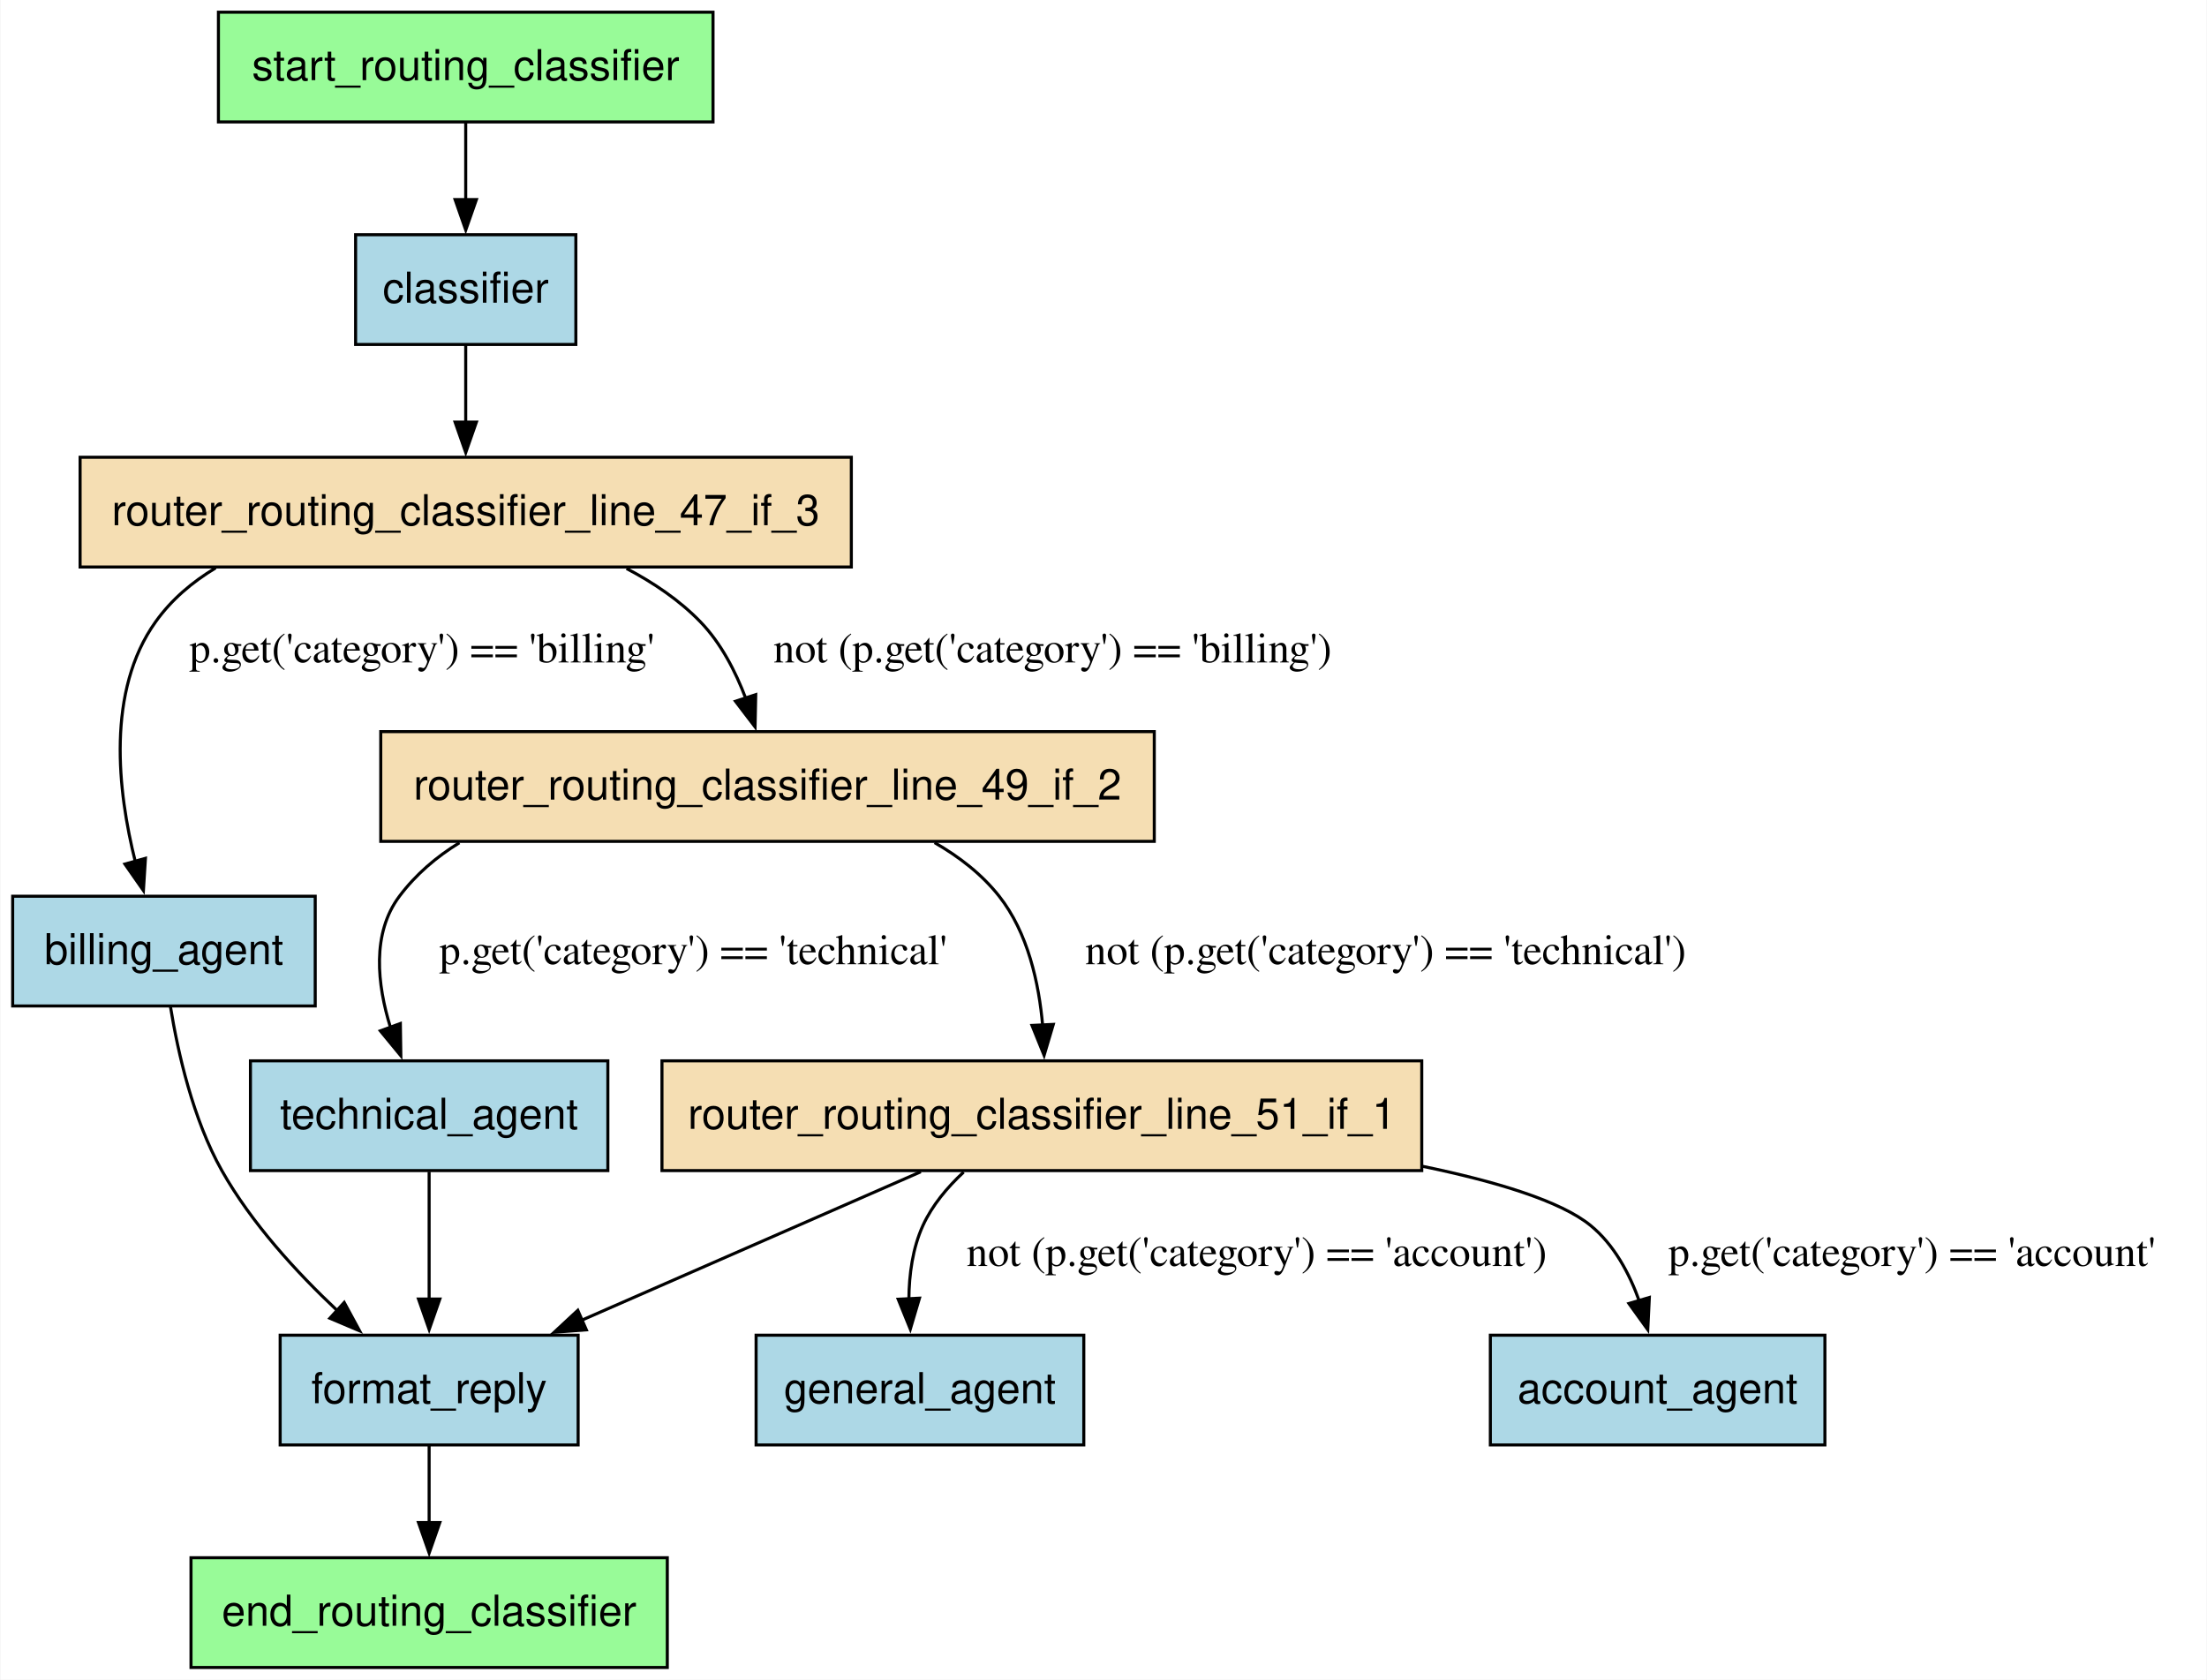
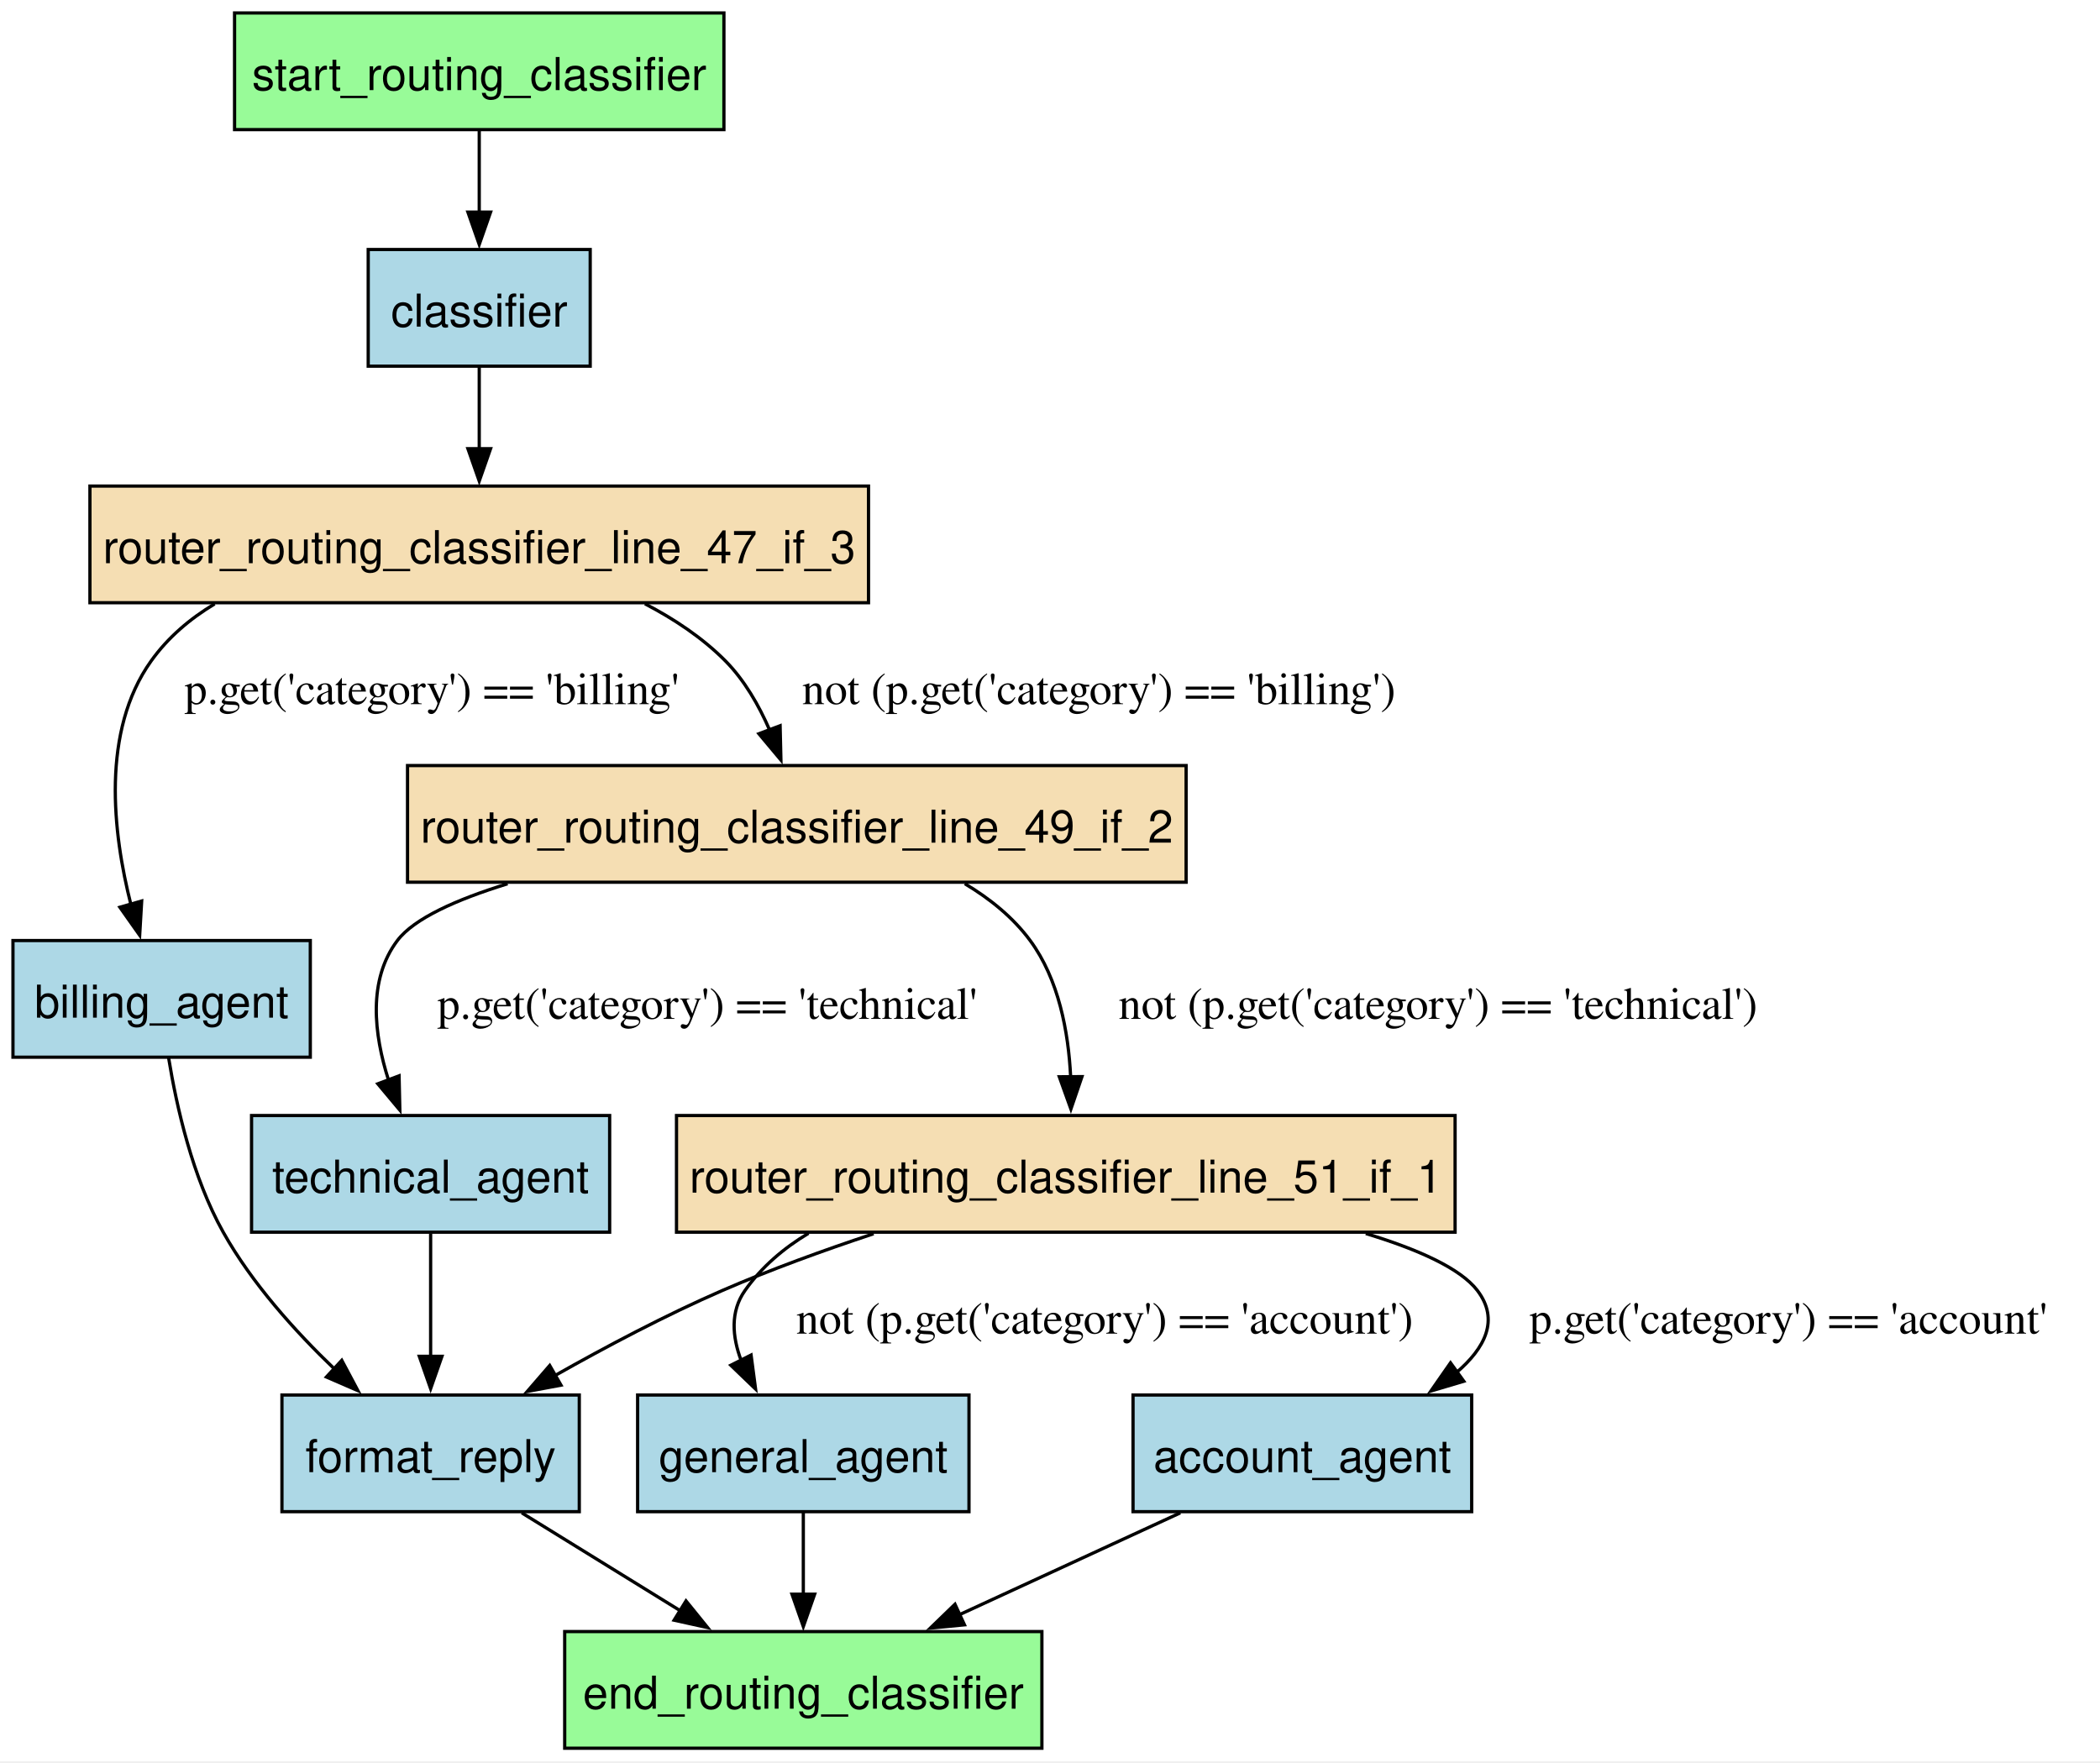
- <svg xmlns="http://www.w3.org/2000/svg" width="724pt" height="551pt" viewBox="0.00 0.00 723.69 551.00">
-   <g id="graph0" class="graph" transform="scale(1 1) rotate(0) translate(4 547)">
-     <polygon fill="white" stroke="none" points="-4,4 -4,-547 719.69,-547 719.69,4 -4,4" />
+ <svg xmlns="http://www.w3.org/2000/svg" width="648pt" height="544pt" viewBox="0.00 0.00 648.00 544.00">
+   <g id="graph0" class="graph" transform="scale(1 1) rotate(0) translate(4 539.5)">
+     <polygon fill="white" stroke="none" points="-4,4 -4,-539.5 644.47,-539.5 644.47,4 -4,4" />
    <g id="node1" class="node">
-       <polygon fill="lightblue" stroke="black" points="594.5,-109 484.75,-109 484.75,-73 594.5,-73 594.5,-109" />
-       <text text-anchor="middle" x="539.62" y="-86.7" font-family="Helvetica,sans-Serif" font-size="14.00">account_agent</text>
+       <polygon fill="lightblue" stroke="black" points="450.12,-109 345.62,-109 345.62,-73 450.12,-73 450.12,-109" />
+       <text xml:space="preserve" text-anchor="middle" x="397.88" y="-85.2" font-family="Helvetica,sans-Serif" font-size="14.00">account_agent</text>
+     </g>
+     <g id="node4" class="node">
+       <polygon fill="palegreen" stroke="black" points="317.5,-36 170.25,-36 170.25,0 317.5,0 317.5,-36" />
+       <text xml:space="preserve" text-anchor="middle" x="243.88" y="-12.2" font-family="Helvetica,sans-Serif" font-size="14.00">end_routing_classifier</text>
+     </g>
+     <g id="edge12" class="edge">
+       <path fill="none" stroke="black" d="M360.2,-72.63C339.69,-63.18 314.1,-51.38 292.14,-41.25" />
+       <polygon fill="black" stroke="black" points="293.61,-38.08 283.07,-37.07 290.68,-44.43 293.61,-38.08" />
    </g>
    <g id="node2" class="node">
-       <polygon fill="lightblue" stroke="black" points="99.25,-253 0,-253 0,-217 99.25,-217 99.25,-253" />
-       <text text-anchor="middle" x="49.62" y="-230.7" font-family="Helvetica,sans-Serif" font-size="14.00">billing_agent</text>
+       <polygon fill="lightblue" stroke="black" points="91.75,-249.25 0,-249.25 0,-213.25 91.75,-213.25 91.75,-249.25" />
+       <text xml:space="preserve" text-anchor="middle" x="45.88" y="-225.45" font-family="Helvetica,sans-Serif" font-size="14.00">billing_agent</text>
    </g>
    <g id="node5" class="node">
-       <polygon fill="lightblue" stroke="black" points="185.5,-109 87.75,-109 87.75,-73 185.5,-73 185.5,-109" />
-       <text text-anchor="middle" x="136.62" y="-86.7" font-family="Helvetica,sans-Serif" font-size="14.00">format_reply</text>
+       <polygon fill="lightblue" stroke="black" points="174.75,-109 83,-109 83,-73 174.75,-73 174.75,-109" />
+       <text xml:space="preserve" text-anchor="middle" x="128.88" y="-85.2" font-family="Helvetica,sans-Serif" font-size="14.00">format_reply</text>
    </g>
    <g id="edge8" class="edge">
-       <path fill="none" stroke="black" d="M51.77,-216.74C54.2,-201.76 59.11,-179.9 68.62,-163 78.31,-145.8 93.12,-129.64 106.45,-117.11" />
-       <polygon fill="black" stroke="black" points="108.76,-119.74 113.81,-110.43 104.05,-114.56 108.76,-119.74" />
+       <path fill="none" stroke="black" d="M48.04,-212.99C50.47,-198.03 55.39,-176.17 64.88,-159.25 73.71,-143.49 87.09,-128.63 99.33,-116.91" />
+       <polygon fill="black" stroke="black" points="101.46,-119.71 106.44,-110.35 96.72,-114.56 101.46,-119.71" />
    </g>
    <g id="node3" class="node">
-       <polygon fill="lightblue" stroke="black" points="184.75,-470 112.5,-470 112.5,-434 184.75,-434 184.75,-470" />
-       <text text-anchor="middle" x="148.62" y="-447.7" font-family="Helvetica,sans-Serif" font-size="14.00">classifier</text>
+       <polygon fill="lightblue" stroke="black" points="178.12,-462.5 109.62,-462.5 109.62,-426.5 178.12,-426.5 178.12,-462.5" />
+       <text xml:space="preserve" text-anchor="middle" x="143.88" y="-438.7" font-family="Helvetica,sans-Serif" font-size="14.00">classifier</text>
    </g>
    <g id="node7" class="node">
-       <polygon fill="wheat" stroke="black" points="275.12,-397 22.12,-397 22.12,-361 275.12,-361 275.12,-397" />
-       <text text-anchor="middle" x="148.62" y="-374.7" font-family="Helvetica,sans-Serif" font-size="14.00">router_routing_classifier_line_47_if_3</text>
+       <polygon fill="wheat" stroke="black" points="264,-389.5 23.75,-389.5 23.75,-353.5 264,-353.5 264,-389.5" />
+       <text xml:space="preserve" text-anchor="middle" x="143.88" y="-365.7" font-family="Helvetica,sans-Serif" font-size="14.00">router_routing_classifier_line_47_if_3</text>
    </g>
    <g id="edge2" class="edge">
-       <path fill="none" stroke="black" d="M148.62,-433.81C148.62,-426.23 148.62,-417.1 148.62,-408.54" />
-       <polygon fill="black" stroke="black" points="152.13,-408.54 148.63,-398.54 145.13,-408.54 152.13,-408.54" />
+       <path fill="none" stroke="black" d="M143.88,-426.31C143.88,-418.73 143.88,-409.6 143.88,-401.04" />
+       <polygon fill="black" stroke="black" points="147.38,-401.04 143.88,-391.04 140.38,-401.04 147.38,-401.04" />
    </g>
-     <g id="node4" class="node">
-       <polygon fill="palegreen" stroke="black" points="214.75,-36 58.5,-36 58.5,0 214.75,0 214.75,-36" />
-       <text text-anchor="middle" x="136.62" y="-13.7" font-family="Helvetica,sans-Serif" font-size="14.00">end_routing_classifier</text>
-     </g>
-     <g id="edge12" class="edge">
-       <path fill="none" stroke="black" d="M136.62,-72.81C136.62,-65.23 136.62,-56.1 136.62,-47.54" />
-       <polygon fill="black" stroke="black" points="140.13,-47.54 136.63,-37.54 133.13,-47.54 140.13,-47.54" />
+     <g id="edge13" class="edge">
+       <path fill="none" stroke="black" d="M157.01,-72.63C171.76,-63.52 190.05,-52.23 206.03,-42.36" />
+       <polygon fill="black" stroke="black" points="207.68,-45.46 214.35,-37.23 204,-39.51 207.68,-45.46" />
    </g>
    <g id="node6" class="node">
-       <polygon fill="lightblue" stroke="black" points="351.38,-109 243.88,-109 243.88,-73 351.38,-73 351.38,-109" />
-       <text text-anchor="middle" x="297.62" y="-86.7" font-family="Helvetica,sans-Serif" font-size="14.00">general_agent</text>
+       <polygon fill="lightblue" stroke="black" points="295,-109 192.75,-109 192.75,-73 295,-73 295,-109" />
+       <text xml:space="preserve" text-anchor="middle" x="243.88" y="-85.2" font-family="Helvetica,sans-Serif" font-size="14.00">general_agent</text>
+     </g>
+     <g id="edge14" class="edge">
+       <path fill="none" stroke="black" d="M243.88,-72.81C243.88,-65.23 243.88,-56.1 243.88,-47.54" />
+       <polygon fill="black" stroke="black" points="247.38,-47.54 243.88,-37.54 240.38,-47.54 247.38,-47.54" />
    </g>
    <g id="edge7" class="edge">
-       <path fill="none" stroke="black" d="M66.58,-360.69C58.92,-356.09 52.08,-350.3 46.88,-343 30.72,-320.35 34.4,-287.6 40.24,-264.31" />
-       <polygon fill="black" stroke="black" points="43.56,-265.44 42.89,-254.86 36.82,-263.55 43.56,-265.44" />
-       <text text-anchor="middle" x="134.25" y="-329.7" font-family="Times,serif" font-size="14.00">p.get('category') == 'billing'</text>
+       <path fill="none" stroke="black" d="M62.23,-353.13C54.6,-348.55 47.8,-342.77 42.62,-335.5 27.21,-313.86 30.73,-282.68 36.42,-260.25" />
+       <polygon fill="black" stroke="black" points="39.72,-261.45 39.1,-250.88 32.99,-259.53 39.72,-261.45" />
+       <text xml:space="preserve" text-anchor="middle" x="129.25" y="-322.2" font-family="Times,serif" font-size="14.00">p.get('category') == 'billing'</text>
    </g>
    <g id="node8" class="node">
-       <polygon fill="wheat" stroke="black" points="374.5,-307 120.75,-307 120.75,-271 374.5,-271 374.5,-307" />
-       <text text-anchor="middle" x="247.62" y="-284.7" font-family="Helvetica,sans-Serif" font-size="14.00">router_routing_classifier_line_49_if_2</text>
+       <polygon fill="wheat" stroke="black" points="362,-303.25 121.75,-303.25 121.75,-267.25 362,-267.25 362,-303.25" />
+       <text xml:space="preserve" text-anchor="middle" x="241.88" y="-279.45" font-family="Helvetica,sans-Serif" font-size="14.00">router_routing_classifier_line_49_if_2</text>
    </g>
    <g id="edge9" class="edge">
-       <path fill="none" stroke="black" d="M201.38,-360.5C210.25,-355.84 218.78,-350.07 225.62,-343 232.35,-336.05 237.13,-326.76 240.49,-317.89" />
-       <polygon fill="black" stroke="black" points="243.76,-319.13 243.54,-308.54 237.11,-316.96 243.76,-319.13" />
-       <text text-anchor="middle" x="341.14" y="-329.7" font-family="Times,serif" font-size="14.00">not (p.get('category') == 'billing')</text>
+       <path fill="none" stroke="black" d="M195.01,-353.17C204.06,-348.46 212.83,-342.63 219.88,-335.5 225.71,-329.59 230.15,-321.87 233.45,-314.29" />
+       <polygon fill="black" stroke="black" points="236.72,-315.54 236.97,-304.95 230.17,-313.07 236.72,-315.54" />
+       <text xml:space="preserve" text-anchor="middle" x="335.08" y="-322.2" font-family="Times,serif" font-size="14.00">not (p.get('category') == 'billing')</text>
    </g>
    <g id="node9" class="node">
-       <polygon fill="wheat" stroke="black" points="462.25,-199 213,-199 213,-163 462.25,-163 462.25,-199" />
-       <text text-anchor="middle" x="337.62" y="-176.7" font-family="Helvetica,sans-Serif" font-size="14.00">router_routing_classifier_line_51_if_1</text>
+       <polygon fill="wheat" stroke="black" points="445,-195.25 204.75,-195.25 204.75,-159.25 445,-159.25 445,-195.25" />
+       <text xml:space="preserve" text-anchor="middle" x="324.88" y="-171.45" font-family="Helvetica,sans-Serif" font-size="14.00">router_routing_classifier_line_51_if_1</text>
    </g>
    <g id="edge6" class="edge">
-       <path fill="none" stroke="black" d="M302.43,-270.58C310.49,-265.96 317.96,-260.19 323.62,-253 333.04,-241.05 336.68,-224.52 337.9,-210.41" />
-       <polygon fill="black" stroke="black" points="341.38,-210.96 338.36,-200.8 334.39,-210.62 341.38,-210.96" />
-       <text text-anchor="middle" x="450.4" y="-230.7" font-family="Times,serif" font-size="14.00">not (p.get('category') == 'technical')</text>
+       <path fill="none" stroke="black" d="M293.71,-266.79C301.45,-262.17 308.59,-256.41 313.88,-249.25 322.7,-237.3 325.69,-221.1 326.37,-207.19" />
+       <polygon fill="black" stroke="black" points="329.87,-207.26 326.45,-197.24 322.87,-207.21 329.87,-207.26" />
+       <text xml:space="preserve" text-anchor="middle" x="439.74" y="-225.07" font-family="Times,serif" font-size="14.00">not (p.get('category') == 'technical')</text>
    </g>
    <g id="node11" class="node">
-       <polygon fill="lightblue" stroke="black" points="195.25,-199 78,-199 78,-163 195.25,-163 195.25,-199" />
-       <text text-anchor="middle" x="136.62" y="-176.7" font-family="Helvetica,sans-Serif" font-size="14.00">technical_agent</text>
+       <polygon fill="lightblue" stroke="black" points="184.12,-195.25 73.62,-195.25 73.62,-159.25 184.12,-159.25 184.12,-195.25" />
+       <text xml:space="preserve" text-anchor="middle" x="128.88" y="-171.45" font-family="Helvetica,sans-Serif" font-size="14.00">technical_agent</text>
    </g>
    <g id="edge5" class="edge">
-       <path fill="none" stroke="black" d="M146.55,-270.54C139,-265.92 132.25,-260.15 126.88,-253 117.73,-240.83 119.55,-224.09 123.95,-209.91" />
-       <polygon fill="black" stroke="black" points="127.18,-211.25 127.34,-200.66 120.61,-208.84 127.18,-211.25" />
-       <text text-anchor="middle" x="223.25" y="-230.7" font-family="Times,serif" font-size="14.00">p.get('category') == 'technical'</text>
+       <path fill="none" stroke="black" d="M152.63,-266.77C136.82,-261.9 123.75,-256.04 118.62,-249.25 109.44,-237.1 111.37,-220.35 115.89,-206.17" />
+       <polygon fill="black" stroke="black" points="119.14,-207.5 119.38,-196.91 112.58,-205.04 119.14,-207.5" />
+       <text xml:space="preserve" text-anchor="middle" x="214.25" y="-225.07" font-family="Times,serif" font-size="14.00">p.get('category') == 'technical'</text>
    </g>
    <g id="edge3" class="edge">
-       <path fill="none" stroke="black" d="M462.35,-164.44C486.75,-159.41 507.82,-153 517.62,-145 525.31,-138.73 530.34,-129.32 533.62,-120.17" />
-       <polygon fill="black" stroke="black" points="536.91,-121.38 536.39,-110.8 530.2,-119.4 536.91,-121.38" />
-       <text text-anchor="middle" x="623.06" y="-131.7" font-family="Times,serif" font-size="14.00">p.get('category') == 'account'</text>
+       <path fill="none" stroke="black" d="M417.45,-158.83C433.45,-153.98 446.64,-148.12 451.88,-141.25 458.76,-132.21 454.22,-123.46 445.4,-115.92" />
+       <polygon fill="black" stroke="black" points="447.69,-113.25 437.53,-110.23 443.59,-118.93 447.69,-113.25" />
+       <text xml:space="preserve" text-anchor="middle" x="547.84" y="-127.95" font-family="Times,serif" font-size="14.00">p.get('category') == 'account'</text>
    </g>
    <g id="edge11" class="edge">
-       <path fill="none" stroke="black" d="M297.91,-162.61C265.98,-148.63 220.93,-128.91 186.55,-113.86" />
-       <polygon fill="black" stroke="black" points="188.2,-110.76 177.64,-109.96 185.4,-117.17 188.2,-110.76" />
+       <path fill="none" stroke="black" d="M265.57,-158.77C250.15,-153.66 233.72,-147.7 218.88,-141.25 201.45,-133.68 182.93,-123.87 167.24,-115" />
+       <polygon fill="black" stroke="black" points="169.11,-112.04 158.7,-110.1 165.63,-118.11 169.11,-112.04" />
    </g>
    <g id="edge4" class="edge">
-       <path fill="none" stroke="black" d="M311.96,-162.5C306.6,-157.52 301.65,-151.62 298.62,-145 295.23,-137.58 294.07,-128.94 294,-120.81" />
-       <polygon fill="black" stroke="black" points="297.48,-121.15 294.47,-110.99 290.49,-120.81 297.48,-121.15" />
-       <text text-anchor="middle" x="408.12" y="-131.7" font-family="Times,serif" font-size="14.00">not (p.get('category') == 'account')</text>
+       <path fill="none" stroke="black" d="M245.48,-158.91C237.84,-154.33 231.03,-148.54 225.88,-141.25 221.3,-134.78 221.92,-127.02 224.72,-119.6" />
+       <polygon fill="black" stroke="black" points="227.76,-121.34 229.15,-110.84 221.51,-118.19 227.76,-121.34" />
+       <text xml:space="preserve" text-anchor="middle" x="336.88" y="-127.95" font-family="Times,serif" font-size="14.00">not (p.get('category') == 'account')</text>
    </g>
    <g id="node10" class="node">
-       <polygon fill="palegreen" stroke="black" points="229.75,-543 67.5,-543 67.5,-507 229.75,-507 229.75,-543" />
-       <text text-anchor="middle" x="148.62" y="-520.7" font-family="Helvetica,sans-Serif" font-size="14.00">start_routing_classifier</text>
+       <polygon fill="palegreen" stroke="black" points="219.38,-535.5 68.38,-535.5 68.38,-499.5 219.38,-499.5 219.38,-535.5" />
+       <text xml:space="preserve" text-anchor="middle" x="143.88" y="-511.7" font-family="Helvetica,sans-Serif" font-size="14.00">start_routing_classifier</text>
    </g>
    <g id="edge1" class="edge">
-       <path fill="none" stroke="black" d="M148.62,-506.81C148.62,-499.23 148.62,-490.1 148.62,-481.54" />
-       <polygon fill="black" stroke="black" points="152.13,-481.54 148.63,-471.54 145.13,-481.54 152.13,-481.54" />
+       <path fill="none" stroke="black" d="M143.88,-499.31C143.88,-491.73 143.88,-482.6 143.88,-474.04" />
+       <polygon fill="black" stroke="black" points="147.38,-474.04 143.88,-464.04 140.38,-474.04 147.38,-474.04" />
    </g>
    <g id="edge10" class="edge">
-       <path fill="none" stroke="black" d="M136.62,-162.61C136.62,-150.68 136.62,-134.57 136.62,-120.74" />
-       <polygon fill="black" stroke="black" points="140.13,-120.86 136.63,-110.86 133.13,-120.86 140.13,-120.86" />
+       <path fill="none" stroke="black" d="M128.88,-158.79C128.88,-147.84 128.88,-133.44 128.88,-120.82" />
+       <polygon fill="black" stroke="black" points="132.38,-120.95 128.88,-110.95 125.38,-120.95 132.38,-120.95" />
    </g>
  </g>
</svg>
